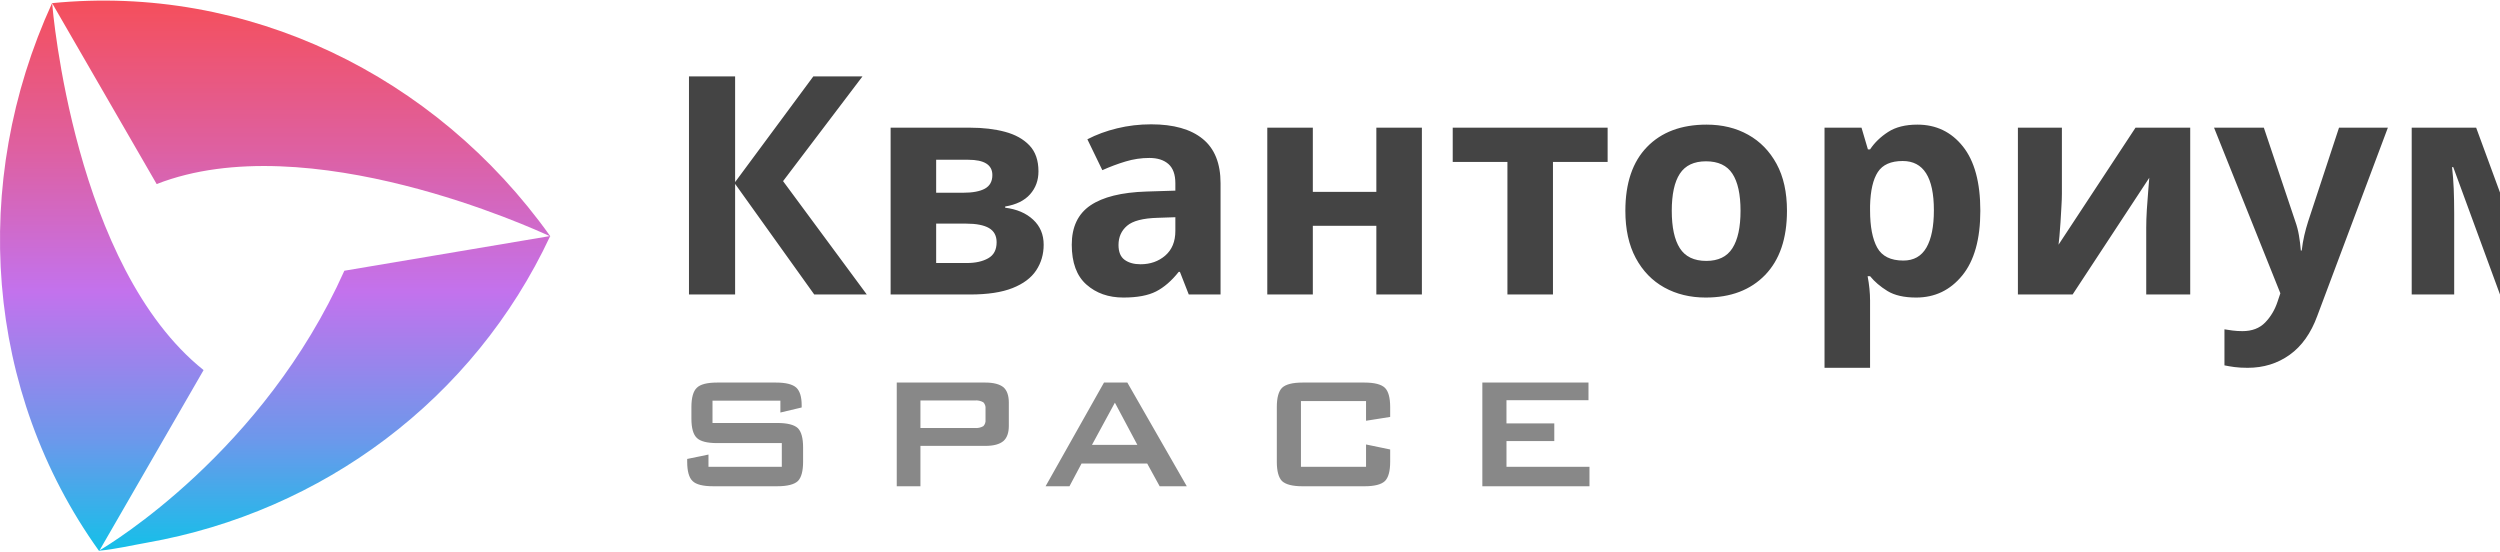
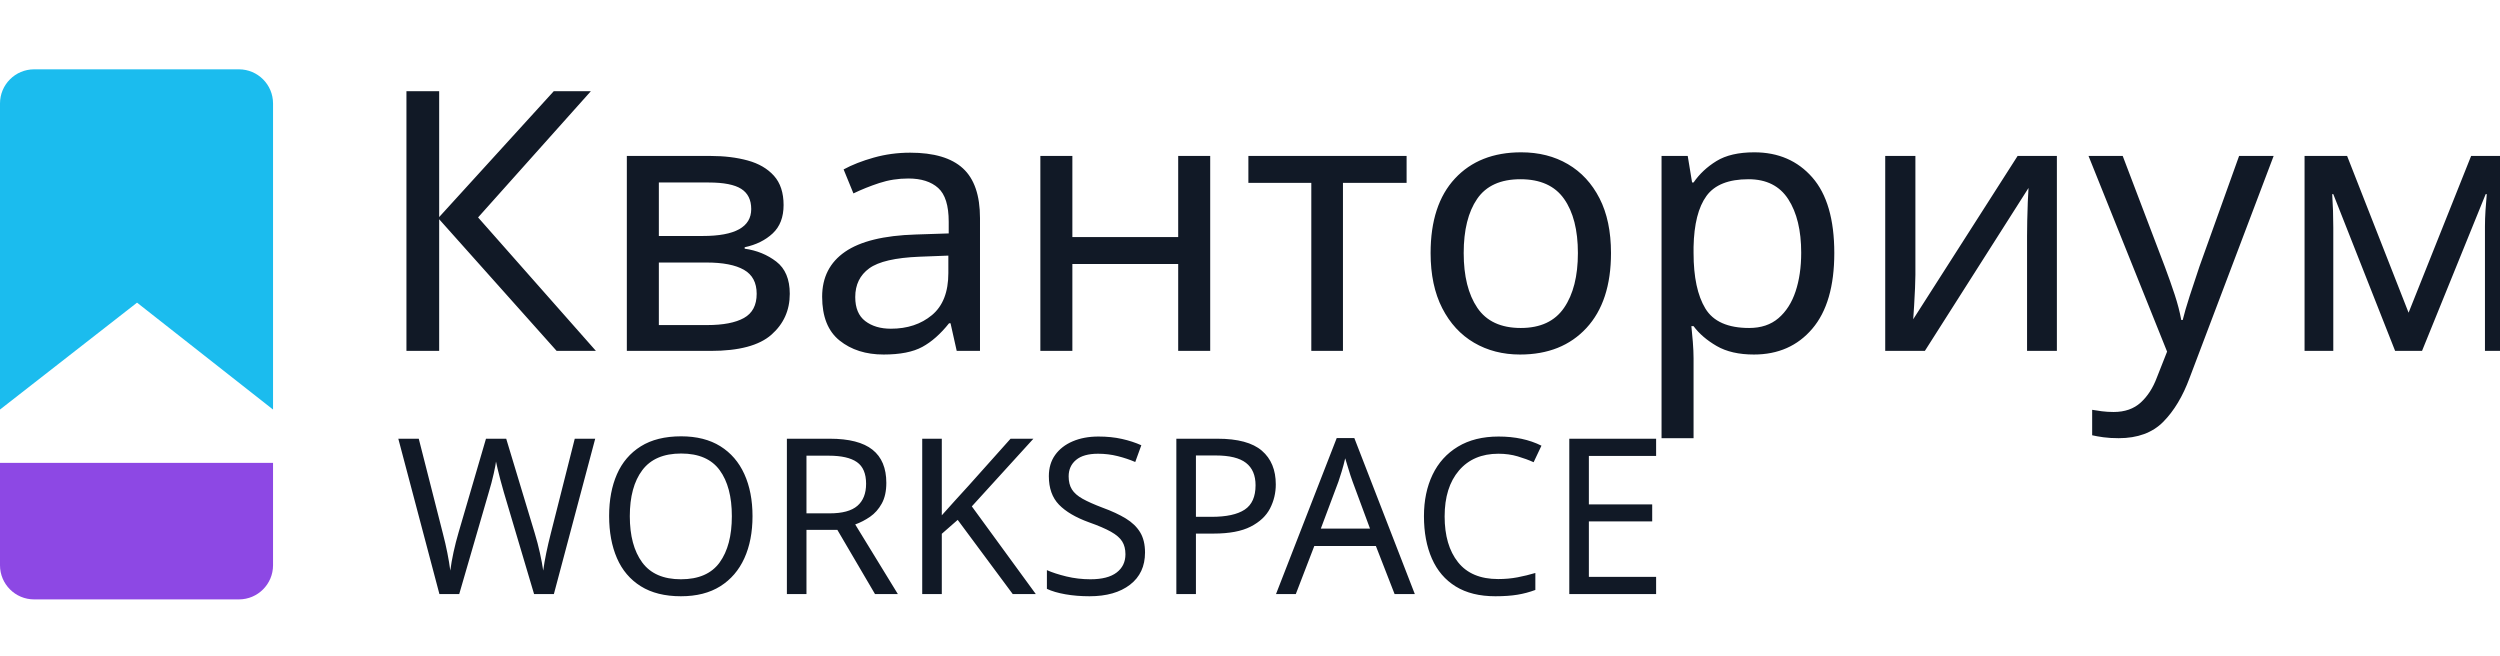
- <svg xmlns="http://www.w3.org/2000/svg" width="908.345" height="200.216" viewBox="0 0 908.345 200.216">
-   <defs>
-     <linearGradient id="linear-gradient" x1="0.5" x2="0.5" y2="1" gradientUnits="objectBoundingBox">
-       <stop offset="0" stop-color="#f54f5b" />
-       <stop offset="0.271" stop-color="#de60a1" />
-       <stop offset="0.529" stop-color="#c372ed" />
-       <stop offset="0.797" stop-color="#6c98eb" />
-       <stop offset="1" stop-color="#14c0e9" />
-     </linearGradient>
-   </defs>
-   <g id="Кванториум_SPACE" data-name="Кванториум SPACE" transform="translate(661.345 -1254.662)">
-     <text id="Кванториум" transform="translate(-421 1361.662)" fill="#444" font-size="111" font-family="GoogleSans-Bold, Google Sans" font-weight="700">
-       <tspan x="0" y="0">Кванториум</tspan>
+ <svg xmlns="http://www.w3.org/2000/svg" width="2344" height="615" viewBox="0 0 2344 615">
+   <g id="Сгруппировать_49" data-name="Сгруппировать 49" transform="translate(-2146 2473)">
+     <g id="Сгруппировать_48" data-name="Сгруппировать 48" transform="translate(-416 -471)">
+       <path id="Прямоугольник_6" data-name="Прямоугольник 6" d="M0,0H256a0,0,0,0,1,0,0V96a32,32,0,0,1-32,32H32A32,32,0,0,1,0,96V0A0,0,0,0,1,0,0Z" transform="translate(2562 -1568)" fill="#8d48e4" />
+       <path id="Контур_27" data-name="Контур 27" d="M32,0H224a32,32,0,0,1,32,32V319L128.492,218.765,0,319V32A32,32,0,0,1,32,0Z" transform="translate(2562 -1937)" fill="#1bbcee" />
+     </g>
+     <text id="Кванториум" transform="translate(2494 -2473)" fill="#111926" font-size="341" font-family="GoogleSans-Medium, Google Sans" font-weight="500">
+       <tspan x="0" y="329">Кванториум</tspan>
    </text>
-     <path id="SPACE" d="M45.153,6.83H20.487v8.109H43.994q5.489,0,7.521,1.889,1.889,1.925,1.889,7v5.186q0,5.1-1.889,7.022-2.032,1.889-7.521,1.889H20.7q-5.525,0-7.45-1.888-1.96-1.87-1.96-7.018V28.008l7.735-1.6v4.446H45.669V22.246H22.162q-5.454,0-7.378-1.891-1.96-1.873-1.96-7.01V9.171q0-5.137,1.96-7.01Q16.69.253,22.162.253H43.549q5.329,0,7.378,1.836,1.96,1.836,1.96,6.416v.8l-7.735,1.836Zm70.6-.071H96.039v10H115.75a5.337,5.337,0,0,0,3.137-.659,2.884,2.884,0,0,0,.8-2.335V9.752a2.884,2.884,0,0,0-.8-2.335A5.337,5.337,0,0,0,115.75,6.758ZM87.431,37.929V.253h32.187q4.438,0,6.576,1.693,1.96,1.729,1.96,5.614v8.394q0,3.814-1.96,5.543-2.085,1.764-6.576,1.764H96.039V37.929Zm70.936-15.042h16.486L166.69,7.56Zm-16.86,15.042L162.733.253h8.483l21.6,37.676h-9.856l-4.527-8.252H154.571l-4.384,8.252ZM257.943,6.972h-23.65V30.854h23.65V22.745l8.769,1.818v4.456q0,5.115-1.908,7.022-2,1.889-7.435,1.889h-22.5q-5.42,0-7.453-1.889-1.89-1.925-1.89-7.022V9.164q0-5.079,1.89-7Q229.429.253,234.868.253h22.5q5.438,0,7.435,1.907,1.908,1.907,1.908,7v3.582l-8.769,1.39ZM300.2,37.929V.253h38.567V6.669h-29.8v8.412h17.377V21.5H308.972v9.357h30.155v7.075Z" transform="translate(-422.954 1393.409)" fill="#888" />
-     <path id="Пересечение_6" data-name="Пересечение 6" d="M96.538,235.913h0c-41.408-57.785-46.965-133.579-17-199l0,.042c70.757-7,139.211,26.022,180.946,84.612l.027,0-.011.027.1.138-.132-.063c-27.678,59.173-82.593,100.056-146.5,111.319-5.679,1-11.466,2.384-17.275,2.911l-.076.132C96.595,235.99,96.566,235.951,96.538,235.913Zm38.037-65.632-37.808,65.5c4.035-2.376,59.578-35.961,88.955-101.6l74.6-12.578c-5.4-2.527-87.913-40.367-142.794-18.914L79.546,36.965C79.744,39.409,87.6,132.745,134.575,170.281Z" transform="translate(-721.949 1218.848)" fill="url(#linear-gradient)" />
+     <text id="workspace" transform="translate(2517 -2113)" fill="#111926" font-size="204" font-family="GoogleSans-Medium, Google Sans" font-weight="500">
+       <tspan x="0" y="197">WORKSPACE</tspan>
+     </text>
  </g>
</svg>
